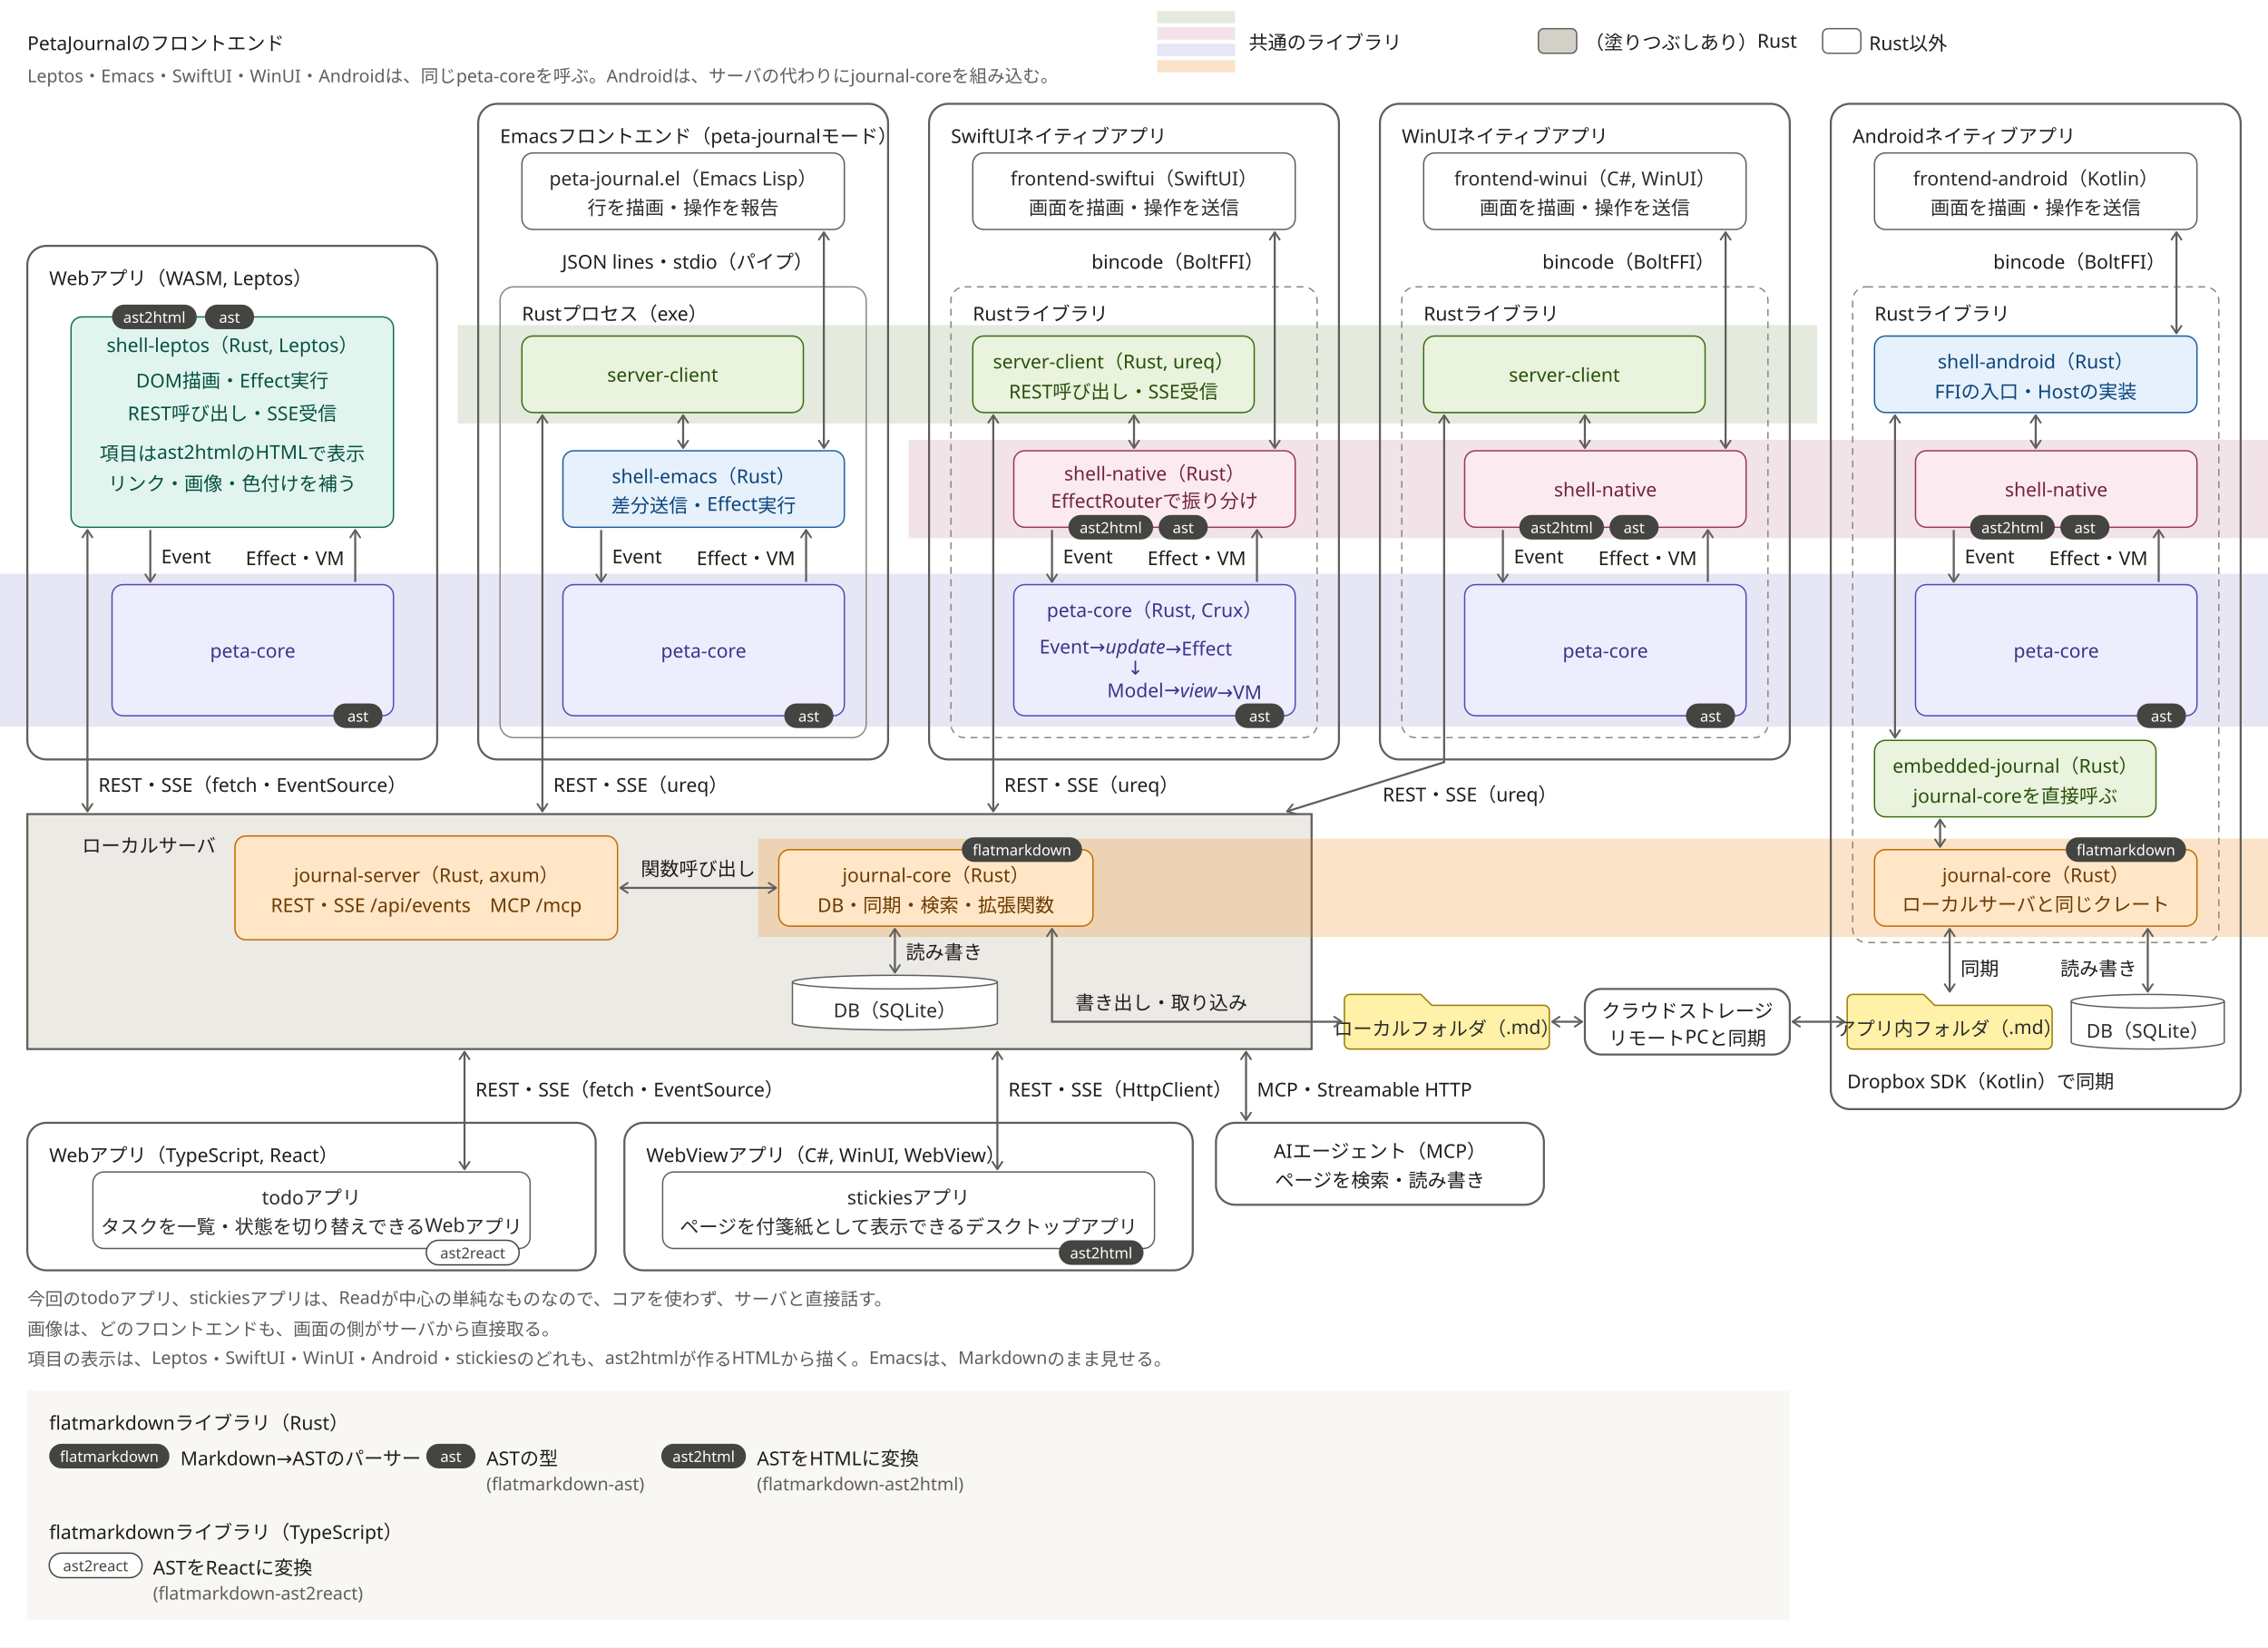
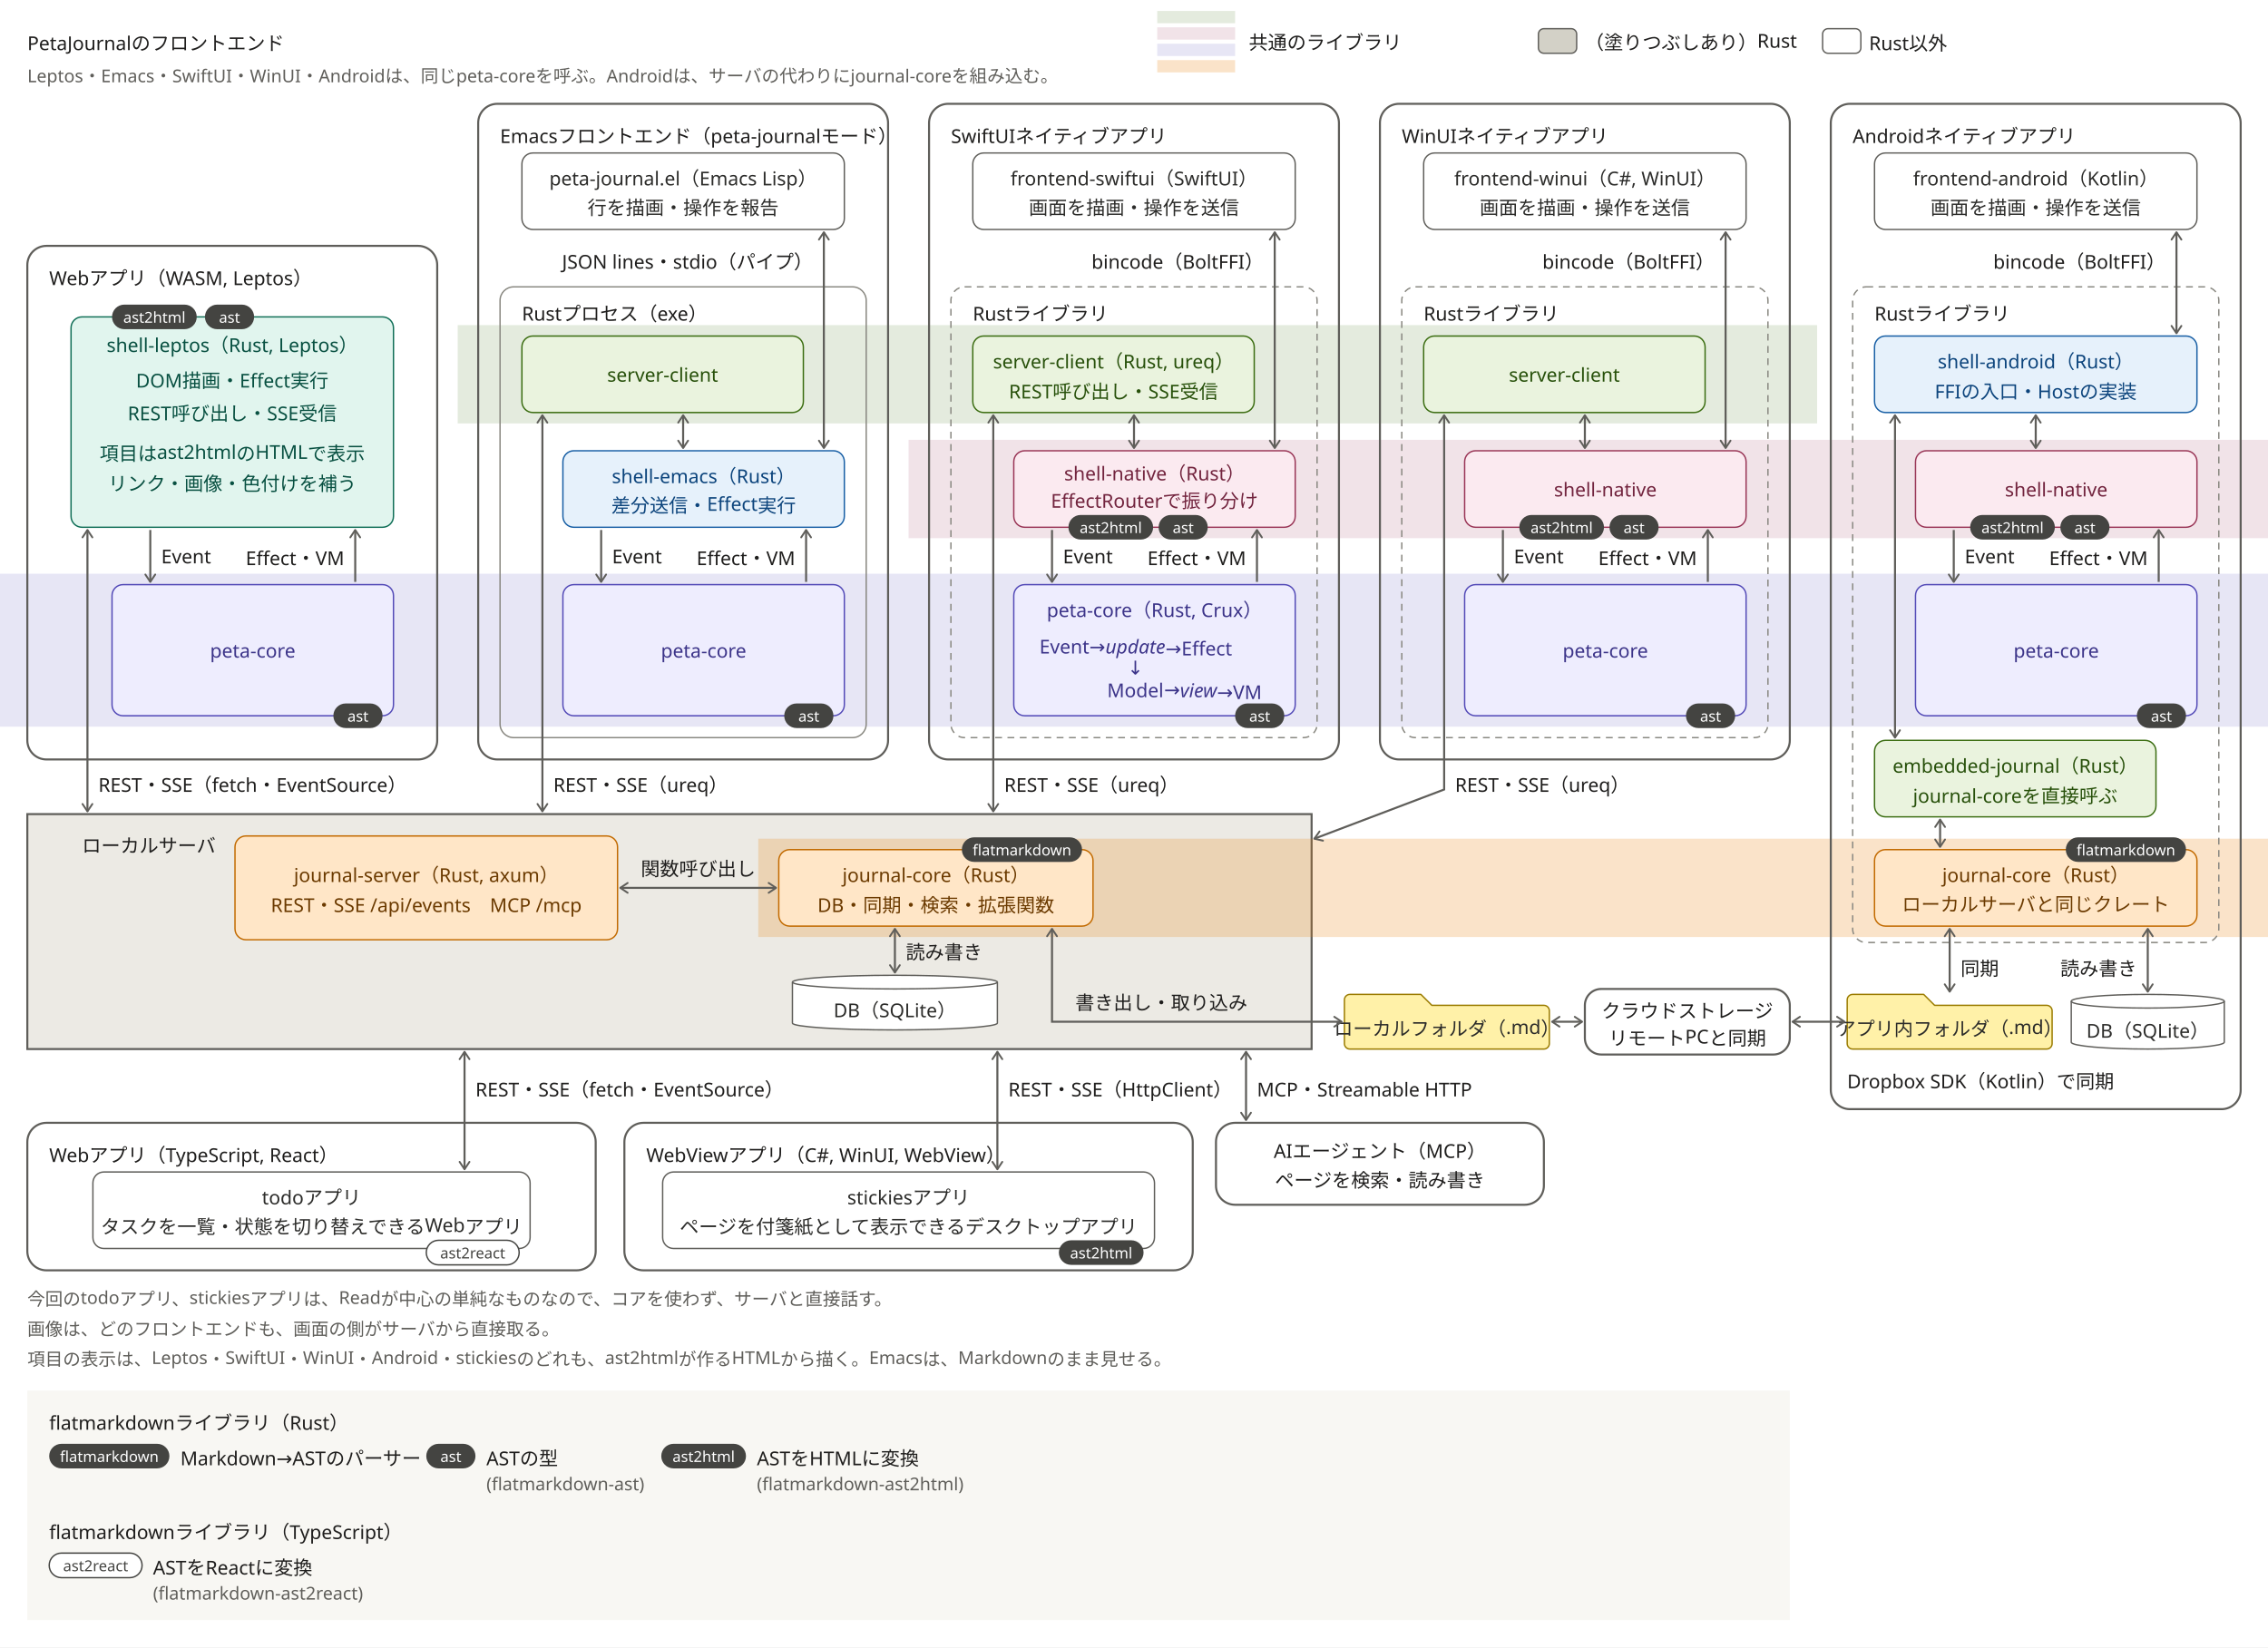
<svg xmlns="http://www.w3.org/2000/svg" width="1660" height="1206" viewBox="0 0 1660 1206" role="img">
  <defs>
    <marker id="arrow" viewBox="0 0 10 10" refX="8" refY="5" markerWidth="6" markerHeight="6" orient="auto-start-reverse">
      <path d="M2 1L8 5L2 9" fill="none" stroke="#5F5E5A" stroke-width="1.5" stroke-linecap="round" stroke-linejoin="round" />
    </marker>
    <style>
text { font-family: "Hiragino Sans", "Yu Gothic UI", "Meiryo", "Noto Sans JP", sans-serif; font-size: 14px; fill: #1F1E1D; }
.th { font-weight: 500; }
.note { font-size: 13px; fill: #5F5E5A; }
.arr { stroke: #5F5E5A; stroke-width: 1.5; fill: none; }
.frame { fill: none; stroke: #5F5E5A; stroke-width: 1.5; }
.inner { fill: none; stroke: #888780; stroke-width: 1; stroke-dasharray: 5 4; }
.teal rect { fill: #E1F5EE; stroke: #0F6E56; stroke-width: 1; }
.teal text { fill: #085041; }
.purple rect { fill: #EEEDFE; stroke: #534AB7; stroke-width: 1; }
.purple text { fill: #3C3489; }
.coral rect { fill: #FFE6C7; stroke: #C26A00; stroke-width: 1; }
.coral text { fill: #6B3A00; }
.gray rect { fill: #F1EFE8; stroke: #5F5E5A; stroke-width: 1; }
.gray text { fill: #2C2C2A; }
.blue rect { fill: #E6F1FB; stroke: #185FA5; stroke-width: 1; }
.blue text { fill: #0C447C; }
.pink rect { fill: #FBEAF0; stroke: #993556; stroke-width: 1; }
.pink text { fill: #72243E; }
.green rect { fill: #EAF3DE; stroke: #3B6D11; stroke-width: 1; }
.green text { fill: #27500A; }
.other rect { fill: #FFFFFF; }
.store path { fill: #FFFFFF; stroke: #5F5E5A; stroke-width: 1; stroke-linejoin: round; }
.store path.folder { fill: #FFF1A8; stroke: #9A7B00; }
.chip rect { fill: #444441; stroke: none; }
.chip text { fill: #FFFFFF; font-size: 11px; font-weight: 500; }
.wip rect { stroke-dasharray: 5 4; }
.badge rect { fill: #FAEEDA; stroke: #BA7517; stroke-width: 1; }
.badge text { fill: #854F0B; font-size: 12px; font-weight: 500; }
</style>
  </defs>
  <rect x="0" y="0" width="1660" height="1206" fill="#FFFFFF" />
  <rect x="0" y="420" width="1660" height="112" fill="#534AB7" fill-opacity="0.14" />
  <rect x="335" y="238" width="995" height="72" fill="#3B6D11" fill-opacity="0.14" />
  <rect x="665" y="322" width="995" height="72" fill="#993556" fill-opacity="0.14" />
  <rect class="frame" x="20" y="596" width="940" height="172" style="fill:#ECEAE4" />
  <rect x="555" y="614" width="1105" height="72" fill="#E8830C" fill-opacity="0.22" />
  <text class="th" x="20" y="30" dominant-baseline="central">PetaJournalのフロントエンド</text>
  <text class="note" x="20" y="54" dominant-baseline="central">Leptos・Emacs・SwiftUI・WinUI・Androidは、同じpeta-coreを呼ぶ。Androidは、サーバの代わりにjournal-coreを組み込む。</text>
  <rect x="847" y="8" width="57" height="9" fill="#3B6D11" fill-opacity="0.14" />
  <rect x="847" y="20" width="57" height="9" fill="#993556" fill-opacity="0.14" />
  <rect x="847" y="32" width="57" height="9" fill="#534AB7" fill-opacity="0.14" />
  <rect x="847" y="44" width="57" height="9" fill="#E8830C" fill-opacity="0.22" />
  <text x="914" y="30" dominant-baseline="central">共通のライブラリ</text>
  <g class="gray">
    <rect x="1126" y="21" width="28" height="18" rx="4" style="fill:#D3D1C7" />
    <text x="1160" y="30" dominant-baseline="central" style="fill:#1F1E1D">（塗りつぶしあり）Rust</text>
  </g>
  <g class="gray other">
    <rect x="1334" y="21" width="28" height="18" rx="4" />
    <text x="1368" y="30" dominant-baseline="central" style="fill:#1F1E1D">Rust以外</text>
  </g>
  <g transform="translate(0,56)">
    <rect class="frame" x="20" y="124" width="300" height="376" rx="14" />
    <text class="th" x="36" y="146" dominant-baseline="central">Webアプリ（WASM, Leptos）</text>
    <rect class="frame" x="350" y="20" width="300" height="480" rx="14" />
    <text class="th" x="366" y="42" dominant-baseline="central">Emacsフロントエンド（peta-journalモード）</text>
    <rect class="inner" x="366" y="154" width="268" height="330" rx="10" style="stroke-dasharray:none" />
    <text x="382" y="172" dominant-baseline="central">Rustプロセス（exe）</text>
    <rect class="frame" x="680" y="20" width="300" height="480" rx="14" />
    <text class="th" x="696" y="42" dominant-baseline="central">SwiftUIネイティブアプリ</text>
    <rect class="inner" x="696" y="154" width="268" height="330" rx="10" />
    <text x="712" y="172" dominant-baseline="central">Rustライブラリ</text>
    <g class="teal">
      <rect x="52" y="176" width="236" height="154" rx="8" />
      <text class="th" x="170" y="195" text-anchor="middle" dominant-baseline="central">shell-leptos（Rust, Leptos）</text>
      <text x="170" y="221" text-anchor="middle" dominant-baseline="central">DOM描画・Effect実行</text>
      <text x="170" y="245" text-anchor="middle" dominant-baseline="central">REST呼び出し・SSE受信</text>
      <text x="170" y="275" text-anchor="middle" dominant-baseline="central">項目はast2htmlのHTMLで表示</text>
      <text x="170" y="297" text-anchor="middle" dominant-baseline="central">リンク・画像・色付けを補う</text>
    </g>
    <g class="purple">
      <rect x="82" y="372" width="206" height="96" rx="8" />
      <text class="th" x="185" y="420" text-anchor="middle" dominant-baseline="central">peta-core</text>
    </g>
    <g class="gray other">
      <rect x="382" y="56" width="236" height="56" rx="8" />
      <text class="th" x="500" y="73" text-anchor="middle" dominant-baseline="central">peta-journal.el（Emacs Lisp）</text>
      <text x="500" y="95" text-anchor="middle" dominant-baseline="central">行を描画・操作を報告</text>
    </g>
    <g class="green">
      <rect x="382" y="190" width="206" height="56" rx="8" />
      <text class="th" x="485" y="218" text-anchor="middle" dominant-baseline="central">server-client</text>
    </g>
    <g class="blue">
      <rect x="412" y="274" width="206" height="56" rx="8" />
      <text class="th" x="515" y="291" text-anchor="middle" dominant-baseline="central">shell-emacs（Rust）</text>
      <text x="515" y="313" text-anchor="middle" dominant-baseline="central">差分送信・Effect実行</text>
    </g>
    <g class="purple">
      <rect x="412" y="372" width="206" height="96" rx="8" />
      <text class="th" x="515" y="420" text-anchor="middle" dominant-baseline="central">peta-core</text>
    </g>
    <g class="gray other">
      <rect x="712" y="56" width="236" height="56" rx="8" />
      <text class="th" x="830" y="73" text-anchor="middle" dominant-baseline="central">frontend-swiftui（SwiftUI）</text>
      <text x="830" y="95" text-anchor="middle" dominant-baseline="central">画面を描画・操作を送信</text>
    </g>
    <g class="green">
      <rect x="712" y="190" width="206" height="56" rx="8" />
      <text class="th" x="815" y="207" text-anchor="middle" dominant-baseline="central">server-client（Rust, ureq）</text>
      <text x="815" y="229" text-anchor="middle" dominant-baseline="central">REST呼び出し・SSE受信</text>
    </g>
    <g class="pink">
      <rect x="742" y="274" width="206" height="56" rx="8" />
      <text class="th" x="845" y="289" text-anchor="middle" dominant-baseline="central">shell-native（Rust）</text>
      <text x="845" y="309" text-anchor="middle" dominant-baseline="central">EffectRouterで振り分け</text>
    </g>
    <g class="purple">
      <rect x="742" y="372" width="206" height="96" rx="8" />
      <text class="th" x="845" y="389" text-anchor="middle" dominant-baseline="central">peta-core（Rust, Crux）</text>
      <text x="809" y="417" text-anchor="end" dominant-baseline="central">Event→</text>
      <text x="831" y="417" text-anchor="middle" dominant-baseline="central" font-style="italic">update</text>
      <text x="853" y="417" dominant-baseline="central">→Effect</text>
      <text x="831" y="433" text-anchor="middle" dominant-baseline="central">↓</text>
      <text x="831" y="449" text-anchor="middle" dominant-baseline="central">Model</text>
      <text x="852" y="449" dominant-baseline="central">→<tspan font-style="italic">view</tspan>→VM</text>
    </g>
    <line class="arr" x1="110" y1="332" x2="110" y2="370" marker-end="url(#arrow)" />
    <text x="118" y="351" dominant-baseline="central">Event</text>
    <line class="arr" x1="260" y1="370" x2="260" y2="332" marker-end="url(#arrow)" />
    <text x="252" y="351" text-anchor="end" dominant-baseline="central">Effect・VM</text>
    <line class="arr" x1="500" y1="248" x2="500" y2="272" marker-start="url(#arrow)" marker-end="url(#arrow)" />
    <line class="arr" x1="440" y1="332" x2="440" y2="370" marker-end="url(#arrow)" />
    <text x="448" y="351" dominant-baseline="central">Event</text>
    <line class="arr" x1="590" y1="370" x2="590" y2="332" marker-end="url(#arrow)" />
    <text x="582" y="351" text-anchor="end" dominant-baseline="central">Effect・VM</text>
    <line class="arr" x1="830" y1="248" x2="830" y2="272" marker-start="url(#arrow)" marker-end="url(#arrow)" />
    <line class="arr" x1="770" y1="332" x2="770" y2="370" marker-end="url(#arrow)" />
    <text x="778" y="351" dominant-baseline="central">Event</text>
    <line class="arr" x1="920" y1="370" x2="920" y2="332" marker-end="url(#arrow)" />
    <text x="912" y="351" text-anchor="end" dominant-baseline="central">Effect・VM</text>
    <line class="arr" x1="603" y1="114" x2="603" y2="272" marker-start="url(#arrow)" marker-end="url(#arrow)" />
    <text x="595" y="134" text-anchor="end" dominant-baseline="central">JSON lines・stdio（パイプ）</text>
    <line class="arr" x1="933" y1="114" x2="933" y2="272" marker-start="url(#arrow)" marker-end="url(#arrow)" />
    <text x="925" y="134" text-anchor="end" dominant-baseline="central">bincode（BoltFFI）</text>
    <line class="arr" x1="64" y1="332" x2="64" y2="538" marker-start="url(#arrow)" marker-end="url(#arrow)" />
    <text x="72" y="517" dominant-baseline="central">REST・SSE（fetch・EventSource）</text>
    <line class="arr" x1="397" y1="248" x2="397" y2="538" marker-start="url(#arrow)" marker-end="url(#arrow)" />
    <text x="405" y="517" dominant-baseline="central">REST・SSE（ureq）</text>
    <line class="arr" x1="727" y1="248" x2="727" y2="538" marker-start="url(#arrow)" marker-end="url(#arrow)" />
    <text x="735" y="517" dominant-baseline="central">REST・SSE（ureq）</text>
    <rect class="frame" x="1010" y="20" width="300" height="480" rx="14" />
    <text class="th" x="1026" y="42" dominant-baseline="central">WinUIネイティブアプリ</text>
    <rect class="inner" x="1026" y="154" width="268" height="330" rx="10" />
    <text x="1042" y="172" dominant-baseline="central">Rustライブラリ</text>
    <g class="gray other">
      <rect x="1042" y="56" width="236" height="56" rx="8" />
      <text class="th" x="1160" y="73" text-anchor="middle" dominant-baseline="central">frontend-winui（C#, WinUI）</text>
      <text x="1160" y="95" text-anchor="middle" dominant-baseline="central">画面を描画・操作を送信</text>
    </g>
    <g class="green">
      <rect x="1042" y="190" width="206" height="56" rx="8" />
      <text class="th" x="1145" y="218" text-anchor="middle" dominant-baseline="central">server-client</text>
    </g>
    <g class="pink">
      <rect x="1072" y="274" width="206" height="56" rx="8" />
      <text class="th" x="1175" y="302" text-anchor="middle" dominant-baseline="central">shell-native</text>
    </g>
    <g class="purple">
      <rect x="1072" y="372" width="206" height="96" rx="8" />
      <text class="th" x="1175" y="420" text-anchor="middle" dominant-baseline="central">peta-core</text>
    </g>
    <line class="arr" x1="1160" y1="248" x2="1160" y2="272" marker-start="url(#arrow)" marker-end="url(#arrow)" />
    <line class="arr" x1="1100" y1="332" x2="1100" y2="370" marker-end="url(#arrow)" />
    <text x="1108" y="351" dominant-baseline="central">Event</text>
    <line class="arr" x1="1250" y1="370" x2="1250" y2="332" marker-end="url(#arrow)" />
    <text x="1242" y="351" text-anchor="end" dominant-baseline="central">Effect・VM</text>
    <line class="arr" x1="1263" y1="114" x2="1263" y2="272" marker-start="url(#arrow)" marker-end="url(#arrow)" />
    <text x="1255" y="134" text-anchor="end" dominant-baseline="central">bincode（BoltFFI）</text>
-     <path class="arr" d="M1057 248V502L942 538" marker-start="url(#arrow)" marker-end="url(#arrow)" />
-     <text x="1012" y="524" dominant-baseline="central">REST・SSE（ureq）</text>
+     <path class="arr" d="M1057 248V522L962 558" marker-start="url(#arrow)" marker-end="url(#arrow)" />
+     <text x="1065" y="517" dominant-baseline="central">REST・SSE（ureq）</text>
    <g class="chip">
      <rect x="1234" y="459" width="36" height="18" rx="9" />
      <text x="1252" y="468" text-anchor="middle" dominant-baseline="central">ast</text>
      <rect x="1112" y="321" width="62" height="18" rx="9" />
      <text x="1143" y="330" text-anchor="middle" dominant-baseline="central">ast2html</text>
      <rect x="1178" y="321" width="36" height="18" rx="9" />
      <text x="1196" y="330" text-anchor="middle" dominant-baseline="central">ast</text>
    </g>
    <rect class="frame" x="1340" y="20" width="300" height="736" rx="14" />
    <text class="th" x="1356" y="42" dominant-baseline="central">Androidネイティブアプリ</text>
    <rect class="inner" x="1356" y="154" width="268" height="480" rx="10" />
    <text x="1372" y="172" dominant-baseline="central">Rustライブラリ</text>
    <g class="gray other">
      <rect x="1372" y="56" width="236" height="56" rx="8" />
      <text class="th" x="1490" y="73" text-anchor="middle" dominant-baseline="central">frontend-android（Kotlin）</text>
      <text x="1490" y="95" text-anchor="middle" dominant-baseline="central">画面を描画・操作を送信</text>
    </g>
    <g class="green">
      <rect x="1372" y="486" width="206" height="56" rx="8" />
      <text class="th" x="1475" y="503" text-anchor="middle" dominant-baseline="central">embedded-journal（Rust）</text>
      <text x="1475" y="525" text-anchor="middle" dominant-baseline="central">journal-coreを直接呼ぶ</text>
    </g>
    <g class="blue">
      <rect x="1372" y="190" width="236" height="56" rx="8" />
      <text class="th" x="1490" y="207" text-anchor="middle" dominant-baseline="central">shell-android（Rust）</text>
      <text x="1490" y="229" text-anchor="middle" dominant-baseline="central">FFIの入口・Hostの実装</text>
    </g>
    <g class="pink">
      <rect x="1402" y="274" width="206" height="56" rx="8" />
      <text class="th" x="1505" y="302" text-anchor="middle" dominant-baseline="central">shell-native</text>
    </g>
    <g class="purple">
      <rect x="1402" y="372" width="206" height="96" rx="8" />
      <text class="th" x="1505" y="420" text-anchor="middle" dominant-baseline="central">peta-core</text>
    </g>
    <line class="arr" x1="1490" y1="248" x2="1490" y2="272" marker-start="url(#arrow)" marker-end="url(#arrow)" />
    <g class="coral">
      <rect x="1372" y="566" width="236" height="56" rx="8" />
      <text class="th" x="1490" y="583" text-anchor="middle" dominant-baseline="central">journal-core（Rust）</text>
      <text x="1490" y="605" text-anchor="middle" dominant-baseline="central">ローカルサーバと同じクレート</text>
    </g>
    <line class="arr" x1="1387" y1="248" x2="1387" y2="484" marker-start="url(#arrow)" marker-end="url(#arrow)" />
    <line class="arr" x1="1430" y1="332" x2="1430" y2="370" marker-end="url(#arrow)" />
    <text x="1438" y="351" dominant-baseline="central">Event</text>
    <line class="arr" x1="1580" y1="370" x2="1580" y2="332" marker-end="url(#arrow)" />
    <text x="1572" y="351" text-anchor="end" dominant-baseline="central">Effect・VM</text>
    <line class="arr" x1="1593" y1="114" x2="1593" y2="188" marker-start="url(#arrow)" marker-end="url(#arrow)" />
    <text x="1585" y="134" text-anchor="end" dominant-baseline="central">bincode（BoltFFI）</text>
    <line class="arr" x1="1420" y1="544" x2="1420" y2="564" marker-start="url(#arrow)" marker-end="url(#arrow)" />
    <g class="gray store">
      <path class="folder" d="M1356 672H1408L1416 680H1498a4 4 0 0 1 4 4V708a4 4 0 0 1 -4 4H1356a4 4 0 0 1 -4 -4V676a4 4 0 0 1 4 -4Z" />
      <text class="th" x="1427" y="696" text-anchor="middle" dominant-baseline="central">アプリ内フォルダ（.md）</text>
      <path d="M1516 677a56 5 0 0 1 112 0V707a56 5 0 0 1 -112 0Z" />
      <path d="M1516 677a56 5 0 0 0 112 0" style="fill:none" />
      <text class="th" x="1572" y="697" text-anchor="middle" dominant-baseline="central">DB（SQLite）</text>
    </g>
    <line class="arr" x1="1427" y1="624" x2="1427" y2="670" marker-start="url(#arrow)" marker-end="url(#arrow)" />
    <text x="1435" y="652" dominant-baseline="central">同期</text>
    <line class="arr" x1="1572" y1="624" x2="1572" y2="670" marker-start="url(#arrow)" marker-end="url(#arrow)" />
    <text x="1564" y="652" text-anchor="end" dominant-baseline="central">読み書き</text>
    <line class="arr" x1="1312" y1="692" x2="1350" y2="692" marker-start="url(#arrow)" marker-end="url(#arrow)" />
    <text x="1352" y="734" dominant-baseline="central">Dropbox SDK（Kotlin）で同期</text>
    <g class="chip">
      <rect x="1564" y="459" width="36" height="18" rx="9" />
      <text x="1582" y="468" text-anchor="middle" dominant-baseline="central">ast</text>
      <rect x="1442" y="321" width="62" height="18" rx="9" />
      <text x="1473" y="330" text-anchor="middle" dominant-baseline="central">ast2html</text>
      <rect x="1508" y="321" width="36" height="18" rx="9" />
      <text x="1526" y="330" text-anchor="middle" dominant-baseline="central">ast</text>
      <rect x="1512" y="557" width="88" height="18" rx="9" />
      <text x="1556" y="566" text-anchor="middle" dominant-baseline="central">flatmarkdown</text>
    </g>
    <text class="th" x="60" y="562" dominant-baseline="central">ローカルサーバ</text>
    <g class="coral">
      <rect x="172" y="556" width="280" height="76" rx="8" />
      <text class="th" x="312" y="583" text-anchor="middle" dominant-baseline="central">journal-server（Rust, axum）</text>
      <text x="312" y="605" text-anchor="middle" dominant-baseline="central">REST・SSE /api/events　MCP /mcp</text>
      <rect x="570" y="566" width="230" height="56" rx="8" />
      <text class="th" x="685" y="583" text-anchor="middle" dominant-baseline="central">journal-core（Rust）</text>
      <text x="685" y="605" text-anchor="middle" dominant-baseline="central">DB・同期・検索・拡張関数</text>
    </g>
    <line class="arr" x1="454" y1="594" x2="568" y2="594" marker-start="url(#arrow)" marker-end="url(#arrow)" />
    <text x="511" y="579" text-anchor="middle" dominant-baseline="central">関数呼び出し</text>
    <g class="gray store">
      <path class="folder" d="M988 672H1040L1048 680H1130a4 4 0 0 1 4 4V708a4 4 0 0 1 -4 4H988a4 4 0 0 1 -4 -4V676a4 4 0 0 1 4 -4Z" />
      <text class="th" x="1059" y="696" text-anchor="middle" dominant-baseline="central">ローカルフォルダ（.md）</text>
      <path d="M580 663a75 5 0 0 1 150 0V693a75 5 0 0 1 -150 0Z" />
      <path d="M580 663a75 5 0 0 0 150 0" style="fill:none" />
      <text class="th" x="655" y="682" text-anchor="middle" dominant-baseline="central">DB（SQLite）</text>
    </g>
    <path class="arr" d="M770 624V692H982" marker-start="url(#arrow)" marker-end="url(#arrow)" />
    <text x="850" y="677" text-anchor="middle" dominant-baseline="central">書き出し・取り込み</text>
    <line class="arr" x1="655" y1="624" x2="655" y2="656" marker-start="url(#arrow)" marker-end="url(#arrow)" />
    <text x="663" y="640" dominant-baseline="central">読み書き</text>
    <rect class="frame" x="1160" y="668" width="150" height="48" rx="12" />
    <text class="th" x="1235" y="683" text-anchor="middle" dominant-baseline="central">クラウドストレージ</text>
    <text x="1235" y="703" text-anchor="middle" dominant-baseline="central">リモートPCと同期</text>
    <line class="arr" x1="1136" y1="692" x2="1158" y2="692" marker-start="url(#arrow)" marker-end="url(#arrow)" />
    <g class="chip">
      <rect x="82" y="167" width="62" height="18" rx="9" />
      <text x="113" y="176" text-anchor="middle" dominant-baseline="central">ast2html</text>
      <rect x="150" y="167" width="36" height="18" rx="9" />
      <text x="168" y="176" text-anchor="middle" dominant-baseline="central">ast</text>
      <rect x="244" y="459" width="36" height="18" rx="9" />
      <text x="262" y="468" text-anchor="middle" dominant-baseline="central">ast</text>
      <rect x="904" y="459" width="36" height="18" rx="9" />
      <text x="922" y="468" text-anchor="middle" dominant-baseline="central">ast</text>
      <rect x="782" y="321" width="62" height="18" rx="9" />
      <text x="813" y="330" text-anchor="middle" dominant-baseline="central">ast2html</text>
      <rect x="848" y="321" width="36" height="18" rx="9" />
      <text x="866" y="330" text-anchor="middle" dominant-baseline="central">ast</text>
      <rect x="574" y="459" width="36" height="18" rx="9" />
      <text x="592" y="468" text-anchor="middle" dominant-baseline="central">ast</text>
      <rect x="704" y="557" width="88" height="18" rx="9" />
      <text x="748" y="566" text-anchor="middle" dominant-baseline="central">flatmarkdown</text>
    </g>
    <g transform="translate(0,76)">
      <rect class="frame" x="20" y="690" width="416" height="108" rx="14" />
      <text class="th" x="36" y="712" dominant-baseline="central">Webアプリ（TypeScript, React）</text>
      <g class="gray other">
        <rect x="68" y="726" width="320" height="56" rx="8" />
        <text class="th" x="228" y="743" text-anchor="middle" dominant-baseline="central">todoアプリ</text>
        <text x="228" y="765" text-anchor="middle" dominant-baseline="central">タスクを一覧・状態を切り替えできるWebアプリ</text>
      </g>
      <line class="arr" x1="340" y1="638" x2="340" y2="724" marker-start="url(#arrow)" marker-end="url(#arrow)" />
      <text x="348" y="664" dominant-baseline="central">REST・SSE（fetch・EventSource）</text>
      <rect class="frame" x="457" y="690" width="416" height="108" rx="14" />
      <text class="th" x="473" y="712" dominant-baseline="central">WebViewアプリ（C#, WinUI, WebView）</text>
      <g class="gray other">
        <rect x="485" y="726" width="360" height="56" rx="8" />
        <text class="th" x="665" y="743" text-anchor="middle" dominant-baseline="central">stickiesアプリ</text>
        <text x="665" y="765" text-anchor="middle" dominant-baseline="central">ページを付箋紙として表示できるデスクトップアプリ</text>
      </g>
      <line class="arr" x1="730" y1="638" x2="730" y2="724" marker-start="url(#arrow)" marker-end="url(#arrow)" />
      <text x="738" y="664" dominant-baseline="central">REST・SSE（HttpClient）</text>
      <rect class="frame" x="890" y="690" width="240" height="60" rx="14" />
      <text class="th" x="1010" y="709" text-anchor="middle" dominant-baseline="central">AIエージェント（MCP）</text>
      <text x="1010" y="731" text-anchor="middle" dominant-baseline="central">ページを検索・読み書き</text>
      <line class="arr" x1="912" y1="638" x2="912" y2="688" marker-start="url(#arrow)" marker-end="url(#arrow)" />
      <text x="920" y="664" dominant-baseline="central">MCP・Streamable HTTP</text>
      <g class="chip">
        <rect x="312" y="776" width="68" height="18" rx="9" style="fill:#FFFFFF;stroke:#444441;stroke-width:1" />
        <text x="346" y="785" text-anchor="middle" dominant-baseline="central" style="fill:#444441">ast2react</text>
        <rect x="775" y="776" width="62" height="18" rx="9" />
        <text x="806" y="785" text-anchor="middle" dominant-baseline="central">ast2html</text>
      </g>
      <text class="note" x="20" y="818" dominant-baseline="central">今回のtodoアプリ、stickiesアプリは、Readが中心の単純なものなので、コアを使わず、サーバと直接話す。</text>
      <text class="note" x="20" y="840" dominant-baseline="central">画像は、どのフロントエンドも、画面の側がサーバから直接取る。</text>
      <text class="note" x="20" y="862" dominant-baseline="central">項目の表示は、Leptos・SwiftUI・WinUI・Android・stickiesのどれも、ast2htmlが作るHTMLから描く。Emacsは、Markdownのまま見せる。</text>
      <g transform="translate(0,266)">
        <rect x="20" y="620" width="1290" height="168" fill="#F8F7F3" />
        <text class="th" x="36" y="642" dominant-baseline="central">flatmarkdownライブラリ（Rust）</text>
        <g class="chip">
          <rect x="36" y="659" width="88" height="18" rx="9" />
          <text x="80" y="668" text-anchor="middle" dominant-baseline="central">flatmarkdown</text>
          <rect x="312" y="659" width="36" height="18" rx="9" />
          <text x="330" y="668" text-anchor="middle" dominant-baseline="central">ast</text>
          <rect x="484" y="659" width="62" height="18" rx="9" />
          <text x="515" y="668" text-anchor="middle" dominant-baseline="central">ast2html</text>
        </g>
        <text x="132" y="668" dominant-baseline="central">Markdown→ASTのパーサー</text>
        <text x="356" y="668" dominant-baseline="central">ASTの型</text>
        <text class="note" x="356" y="688" dominant-baseline="central">(flatmarkdown-ast)</text>
        <text x="554" y="668" dominant-baseline="central">ASTをHTMLに変換</text>
        <text class="note" x="554" y="688" dominant-baseline="central">(flatmarkdown-ast2html)</text>
        <g class="chip">
          <rect x="36" y="739" width="68" height="18" rx="9" style="fill:#FFFFFF;stroke:#444441;stroke-width:1" />
          <text x="70" y="748" text-anchor="middle" dominant-baseline="central" style="fill:#444441">ast2react</text>
        </g>
        <text class="th" x="36" y="722" dominant-baseline="central">flatmarkdownライブラリ（TypeScript）</text>
        <text x="112" y="748" dominant-baseline="central">ASTをReactに変換</text>
        <text class="note" x="112" y="768" dominant-baseline="central">(flatmarkdown-ast2react)</text>
      </g>
    </g>
  </g>
</svg>
